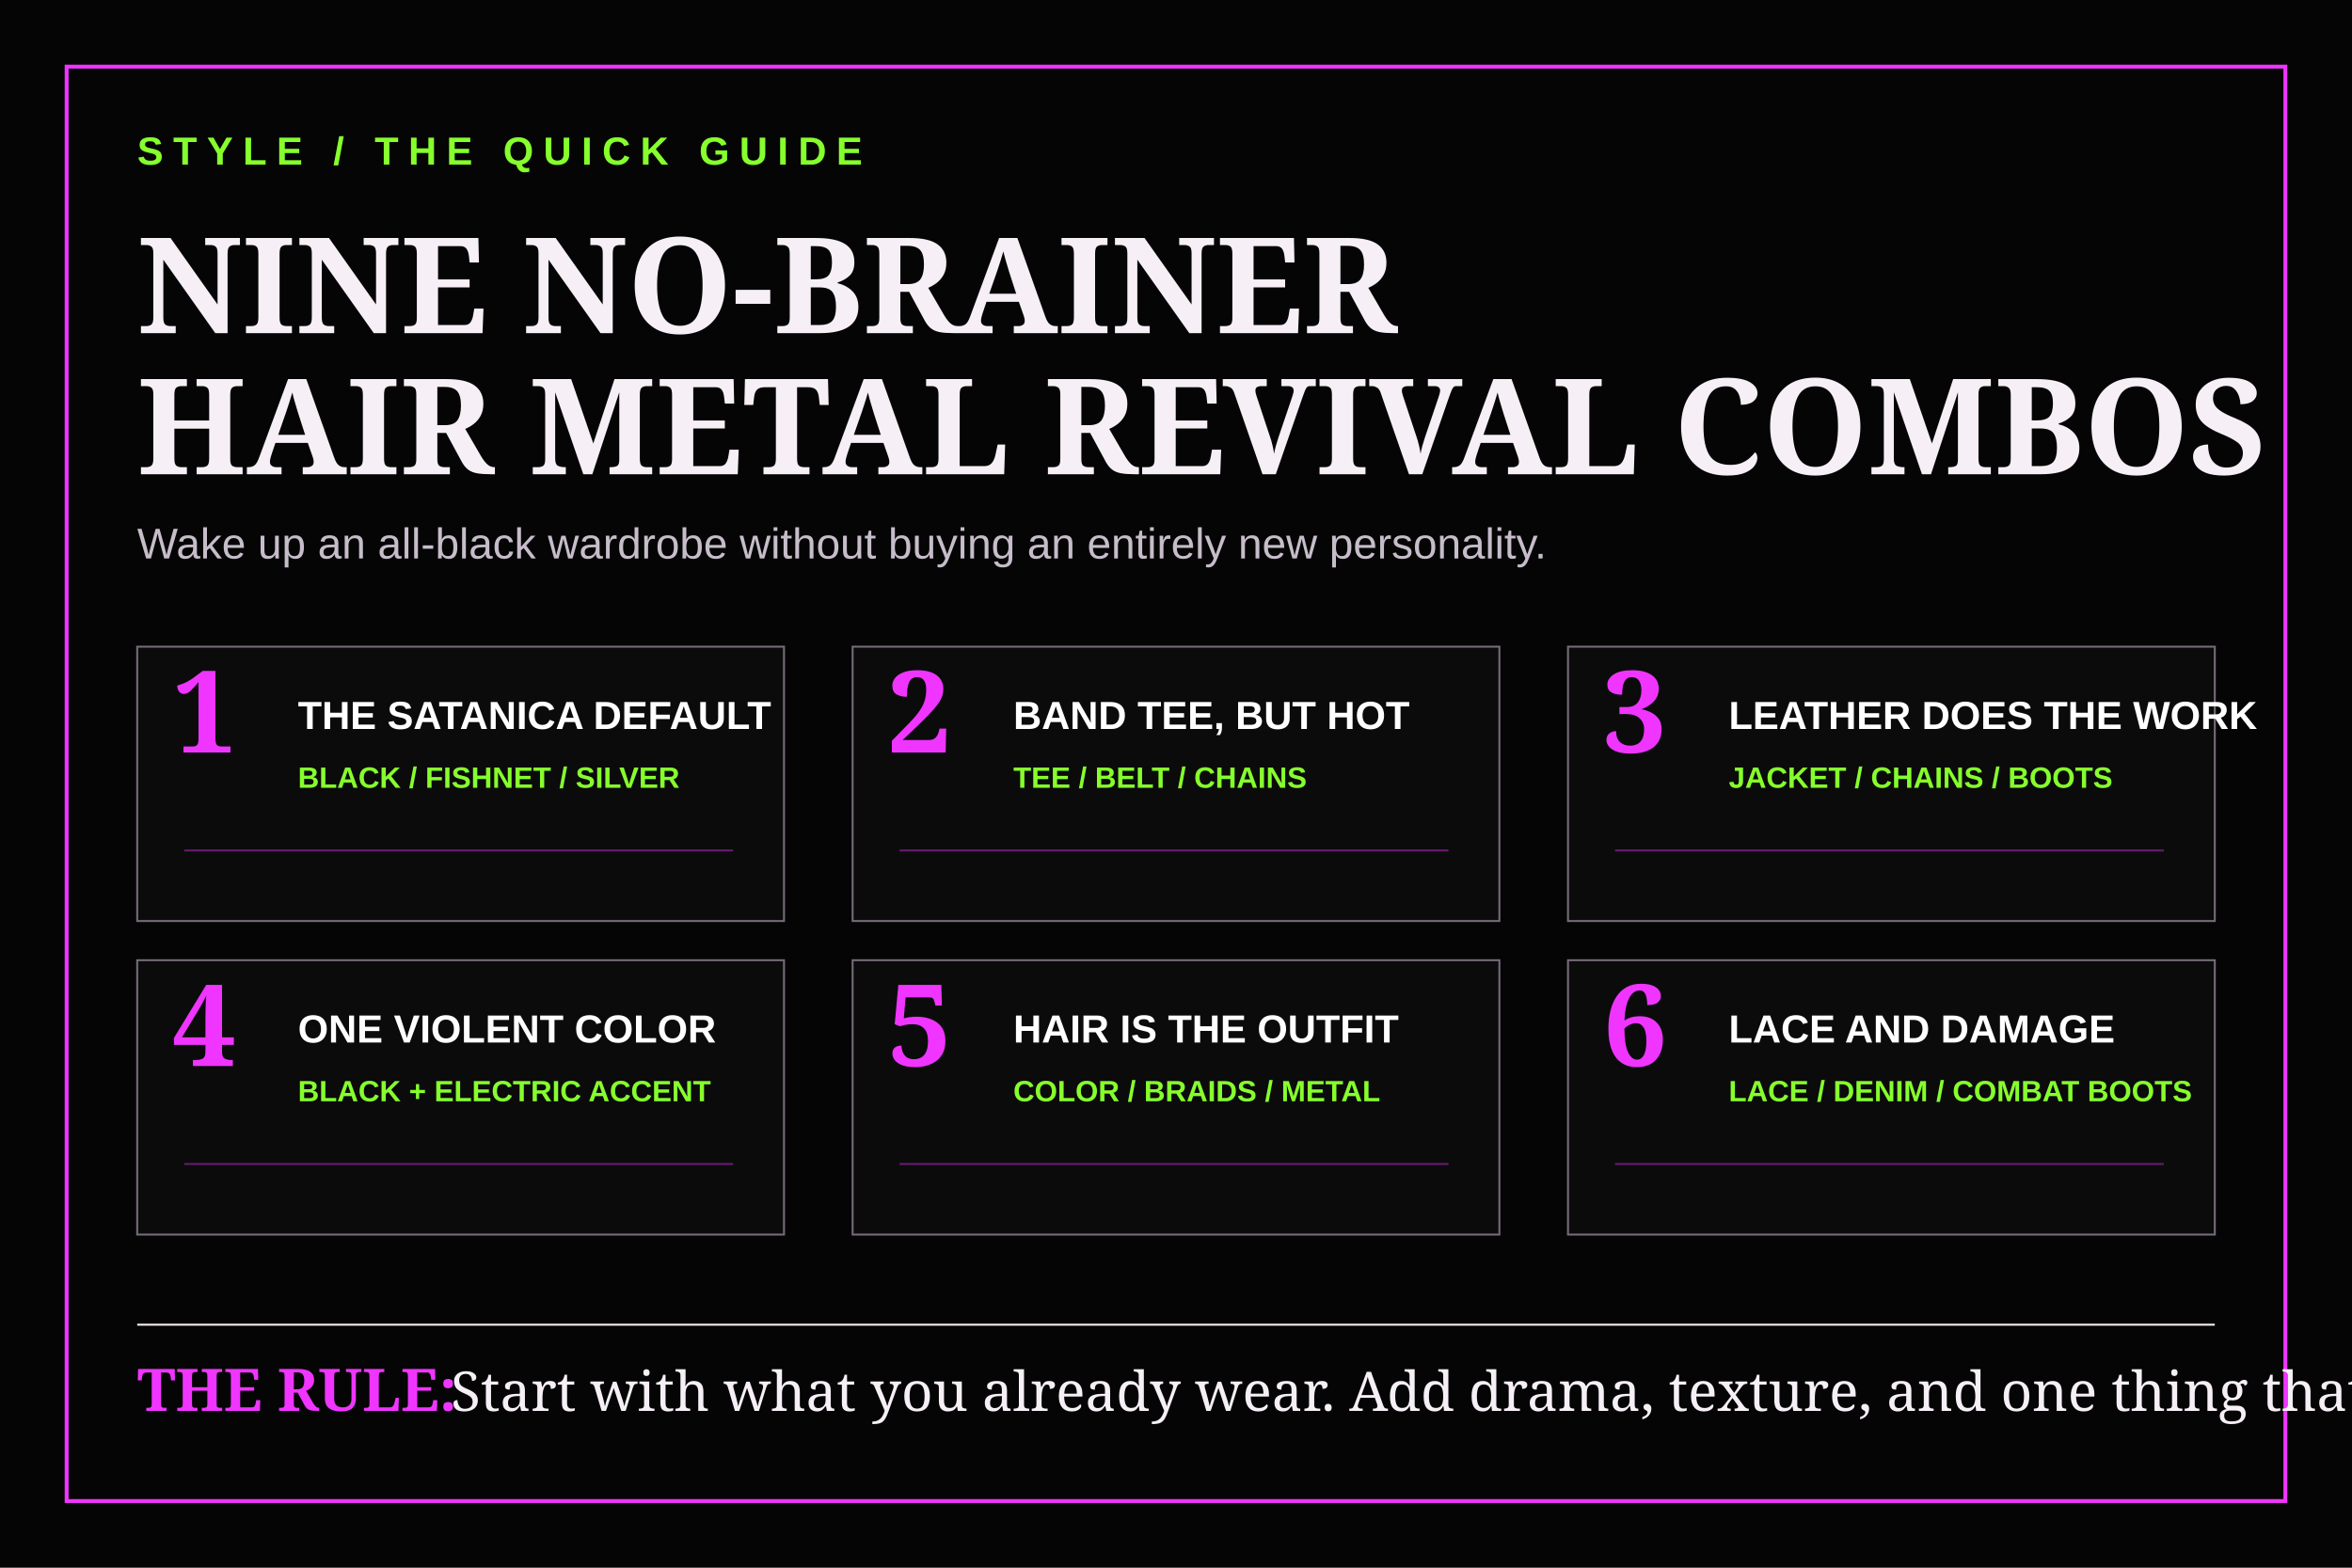
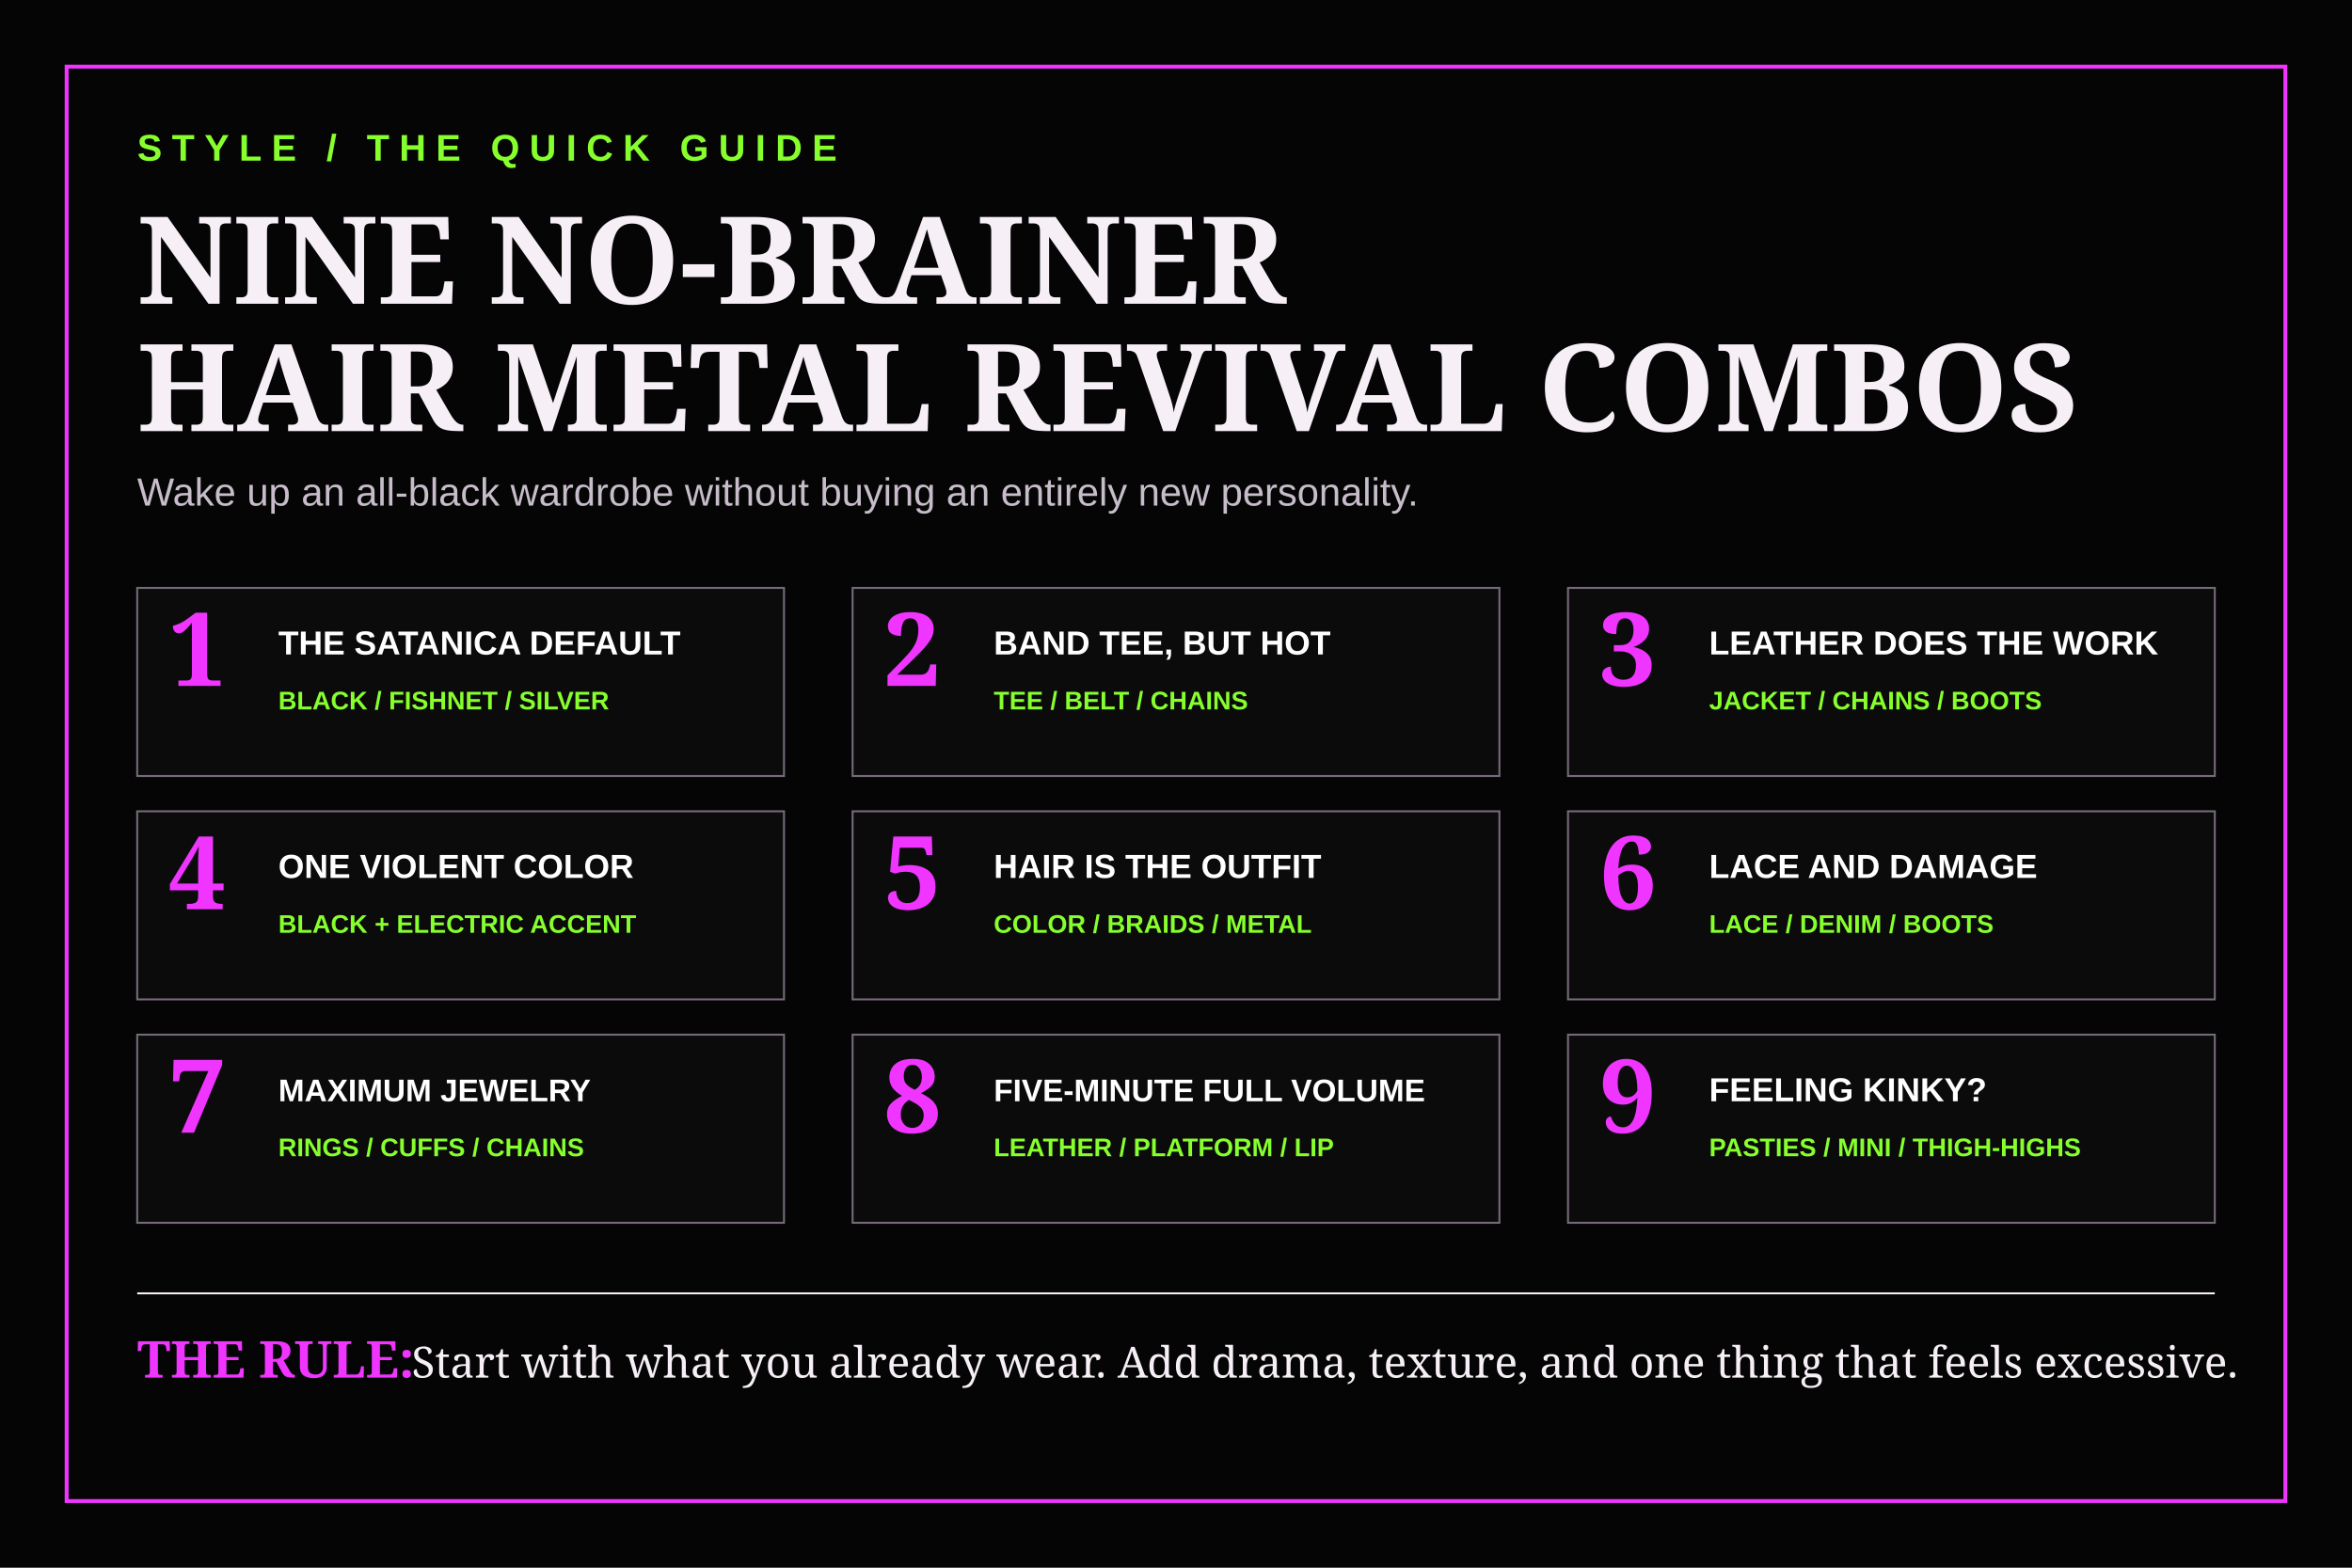
<svg xmlns="http://www.w3.org/2000/svg" viewBox="0 0 1200 800" role="img" aria-labelledby="t d">
  <rect width="1200" height="800" fill="#050505" />
  <rect x="34" y="34" width="1132" height="732" fill="none" stroke="#ef35ff" stroke-width="2" />
-   <text x="70" y="84" fill="#86ff2d" font-family="Arial, sans-serif" font-weight="700" font-size="20" letter-spacing="5">STYLE / THE QUICK GUIDE</text>
-   <text x="70" y="170" fill="#f6f0f6" font-family="Georgia, serif" font-weight="700" font-size="68">NINE NO-BRAINER</text>
-   <text x="70" y="242" fill="#f6f0f6" font-family="Georgia, serif" font-weight="700" font-size="68">HAIR METAL REVIVAL COMBOS</text>
-   <text x="70" y="285" fill="#c7bdca" font-family="Arial, sans-serif" font-size="22">Wake up an all-black wardrobe without buying an entirely new personality.</text>
-   <g font-family="Arial, sans-serif" font-weight="700">
-     <g transform="translate(70 330)">
-       <rect width="330" height="140" fill="#0b0b0c" stroke="#756b78" />
-       <text x="18" y="54" fill="#ef35ff" font-family="Georgia,serif" font-size="58">1</text>
-       <text x="82" y="42" fill="#fff" font-size="20">THE SATANICA DEFAULT</text>
-       <text x="82" y="72" fill="#86ff2d" font-size="15">BLACK / FISHNET / SILVER</text>
-       <path d="M24 104h280" stroke="#ef35ff" stroke-opacity=".4" />
+   <text x="70" y="82" fill="#86ff2d" font-family="Arial,sans-serif" font-weight="700" font-size="19" letter-spacing="5">STYLE / THE QUICK GUIDE</text>
+   <text x="70" y="155" fill="#f6f0f6" font-family="Georgia,serif" font-weight="700" font-size="62">NINE NO-BRAINER</text>
+   <text x="70" y="220" fill="#f6f0f6" font-family="Georgia,serif" font-weight="700" font-size="62">HAIR METAL REVIVAL COMBOS</text>
+   <text x="70" y="258" fill="#c7bdca" font-family="Arial,sans-serif" font-size="20">Wake up an all-black wardrobe without buying an entirely new personality.</text>
+   <g font-family="Arial,sans-serif" font-weight="700">
+     <g transform="translate(70 300)">
+       <rect width="330" height="96" fill="#0b0b0c" stroke="#756b78" />
+       <text x="16" y="50" fill="#ef35ff" font-family="Georgia,serif" font-size="52">1</text>
+       <text x="72" y="34" fill="#fff" font-size="17">THE SATANICA DEFAULT</text>
+       <text x="72" y="62" fill="#86ff2d" font-size="13">BLACK / FISHNET / SILVER</text>
    </g>
-     <g transform="translate(435 330)">
-       <rect width="330" height="140" fill="#0b0b0c" stroke="#756b78" />
-       <text x="18" y="54" fill="#ef35ff" font-family="Georgia,serif" font-size="58">2</text>
-       <text x="82" y="42" fill="#fff" font-size="20">BAND TEE, BUT HOT</text>
-       <text x="82" y="72" fill="#86ff2d" font-size="15">TEE / BELT / CHAINS</text>
-       <path d="M24 104h280" stroke="#ef35ff" stroke-opacity=".4" />
+     <g transform="translate(435 300)">
+       <rect width="330" height="96" fill="#0b0b0c" stroke="#756b78" />
+       <text x="16" y="50" fill="#ef35ff" font-family="Georgia,serif" font-size="52">2</text>
+       <text x="72" y="34" fill="#fff" font-size="17">BAND TEE, BUT HOT</text>
+       <text x="72" y="62" fill="#86ff2d" font-size="13">TEE / BELT / CHAINS</text>
    </g>
-     <g transform="translate(800 330)">
-       <rect width="330" height="140" fill="#0b0b0c" stroke="#756b78" />
-       <text x="18" y="54" fill="#ef35ff" font-family="Georgia,serif" font-size="58">3</text>
-       <text x="82" y="42" fill="#fff" font-size="20">LEATHER DOES THE WORK</text>
-       <text x="82" y="72" fill="#86ff2d" font-size="15">JACKET / CHAINS / BOOTS</text>
-       <path d="M24 104h280" stroke="#ef35ff" stroke-opacity=".4" />
+     <g transform="translate(800 300)">
+       <rect width="330" height="96" fill="#0b0b0c" stroke="#756b78" />
+       <text x="16" y="50" fill="#ef35ff" font-family="Georgia,serif" font-size="52">3</text>
+       <text x="72" y="34" fill="#fff" font-size="17">LEATHER DOES THE WORK</text>
+       <text x="72" y="62" fill="#86ff2d" font-size="13">JACKET / CHAINS / BOOTS</text>
    </g>
-     <g transform="translate(70 490)">
-       <rect width="330" height="140" fill="#0b0b0c" stroke="#756b78" />
-       <text x="18" y="54" fill="#ef35ff" font-family="Georgia,serif" font-size="58">4</text>
-       <text x="82" y="42" fill="#fff" font-size="20">ONE VIOLENT COLOR</text>
-       <text x="82" y="72" fill="#86ff2d" font-size="15">BLACK + ELECTRIC ACCENT</text>
-       <path d="M24 104h280" stroke="#ef35ff" stroke-opacity=".4" />
+     <g transform="translate(70 414)">
+       <rect width="330" height="96" fill="#0b0b0c" stroke="#756b78" />
+       <text x="16" y="50" fill="#ef35ff" font-family="Georgia,serif" font-size="52">4</text>
+       <text x="72" y="34" fill="#fff" font-size="17">ONE VIOLENT COLOR</text>
+       <text x="72" y="62" fill="#86ff2d" font-size="13">BLACK + ELECTRIC ACCENT</text>
    </g>
-     <g transform="translate(435 490)">
-       <rect width="330" height="140" fill="#0b0b0c" stroke="#756b78" />
-       <text x="18" y="54" fill="#ef35ff" font-family="Georgia,serif" font-size="58">5</text>
-       <text x="82" y="42" fill="#fff" font-size="20">HAIR IS THE OUTFIT</text>
-       <text x="82" y="72" fill="#86ff2d" font-size="15">COLOR / BRAIDS / METAL</text>
-       <path d="M24 104h280" stroke="#ef35ff" stroke-opacity=".4" />
+     <g transform="translate(435 414)">
+       <rect width="330" height="96" fill="#0b0b0c" stroke="#756b78" />
+       <text x="16" y="50" fill="#ef35ff" font-family="Georgia,serif" font-size="52">5</text>
+       <text x="72" y="34" fill="#fff" font-size="17">HAIR IS THE OUTFIT</text>
+       <text x="72" y="62" fill="#86ff2d" font-size="13">COLOR / BRAIDS / METAL</text>
    </g>
-     <g transform="translate(800 490)">
-       <rect width="330" height="140" fill="#0b0b0c" stroke="#756b78" />
-       <text x="18" y="54" fill="#ef35ff" font-family="Georgia,serif" font-size="58">6</text>
-       <text x="82" y="42" fill="#fff" font-size="20">LACE AND DAMAGE</text>
-       <text x="82" y="72" fill="#86ff2d" font-size="15">LACE / DENIM / COMBAT BOOTS</text>
-       <path d="M24 104h280" stroke="#ef35ff" stroke-opacity=".4" />
+     <g transform="translate(800 414)">
+       <rect width="330" height="96" fill="#0b0b0c" stroke="#756b78" />
+       <text x="16" y="50" fill="#ef35ff" font-family="Georgia,serif" font-size="52">6</text>
+       <text x="72" y="34" fill="#fff" font-size="17">LACE AND DAMAGE</text>
+       <text x="72" y="62" fill="#86ff2d" font-size="13">LACE / DENIM / BOOTS</text>
+     </g>
+     <g transform="translate(70 528)">
+       <rect width="330" height="96" fill="#0b0b0c" stroke="#756b78" />
+       <text x="16" y="50" fill="#ef35ff" font-family="Georgia,serif" font-size="52">7</text>
+       <text x="72" y="34" fill="#fff" font-size="16">MAXIMUM JEWELRY</text>
+       <text x="72" y="62" fill="#86ff2d" font-size="13">RINGS / CUFFS / CHAINS</text>
+     </g>
+     <g transform="translate(435 528)">
+       <rect width="330" height="96" fill="#0b0b0c" stroke="#756b78" />
+       <text x="16" y="50" fill="#ef35ff" font-family="Georgia,serif" font-size="52">8</text>
+       <text x="72" y="34" fill="#fff" font-size="16">FIVE-MINUTE FULL VOLUME</text>
+       <text x="72" y="62" fill="#86ff2d" font-size="13">LEATHER / PLATFORM / LIP</text>
+     </g>
+     <g transform="translate(800 528)">
+       <rect width="330" height="96" fill="#0b0b0c" stroke="#756b78" />
+       <text x="16" y="50" fill="#ef35ff" font-family="Georgia,serif" font-size="52">9</text>
+       <text x="72" y="34" fill="#fff" font-size="17">FEELING KINKY?</text>
+       <text x="72" y="62" fill="#86ff2d" font-size="13">PASTIES / MINI / THIGH-HIGHS</text>
    </g>
  </g>
-   <line x1="70" y1="676" x2="1130" y2="676" stroke="#f6f0f6" />
-   <text x="70" y="720" fill="#ef35ff" font-family="Georgia,serif" font-weight="700" font-size="30">THE RULE:</text>
-   <text x="230" y="720" fill="#f6f0f6" font-family="Georgia,serif" font-size="28">Start with what you already wear. Add drama, texture, and one thing that feels excessive.</text>
+   <line x1="70" y1="660" x2="1130" y2="660" stroke="#f6f0f6" />
+   <text x="70" y="703" fill="#ef35ff" font-family="Georgia,serif" font-weight="700" font-size="26">THE RULE:</text>
+   <text x="210" y="703" fill="#f6f0f6" font-family="Georgia,serif" font-size="22">Start with what you already wear. Add drama, texture, and one thing that feels excessive.</text>
</svg>
